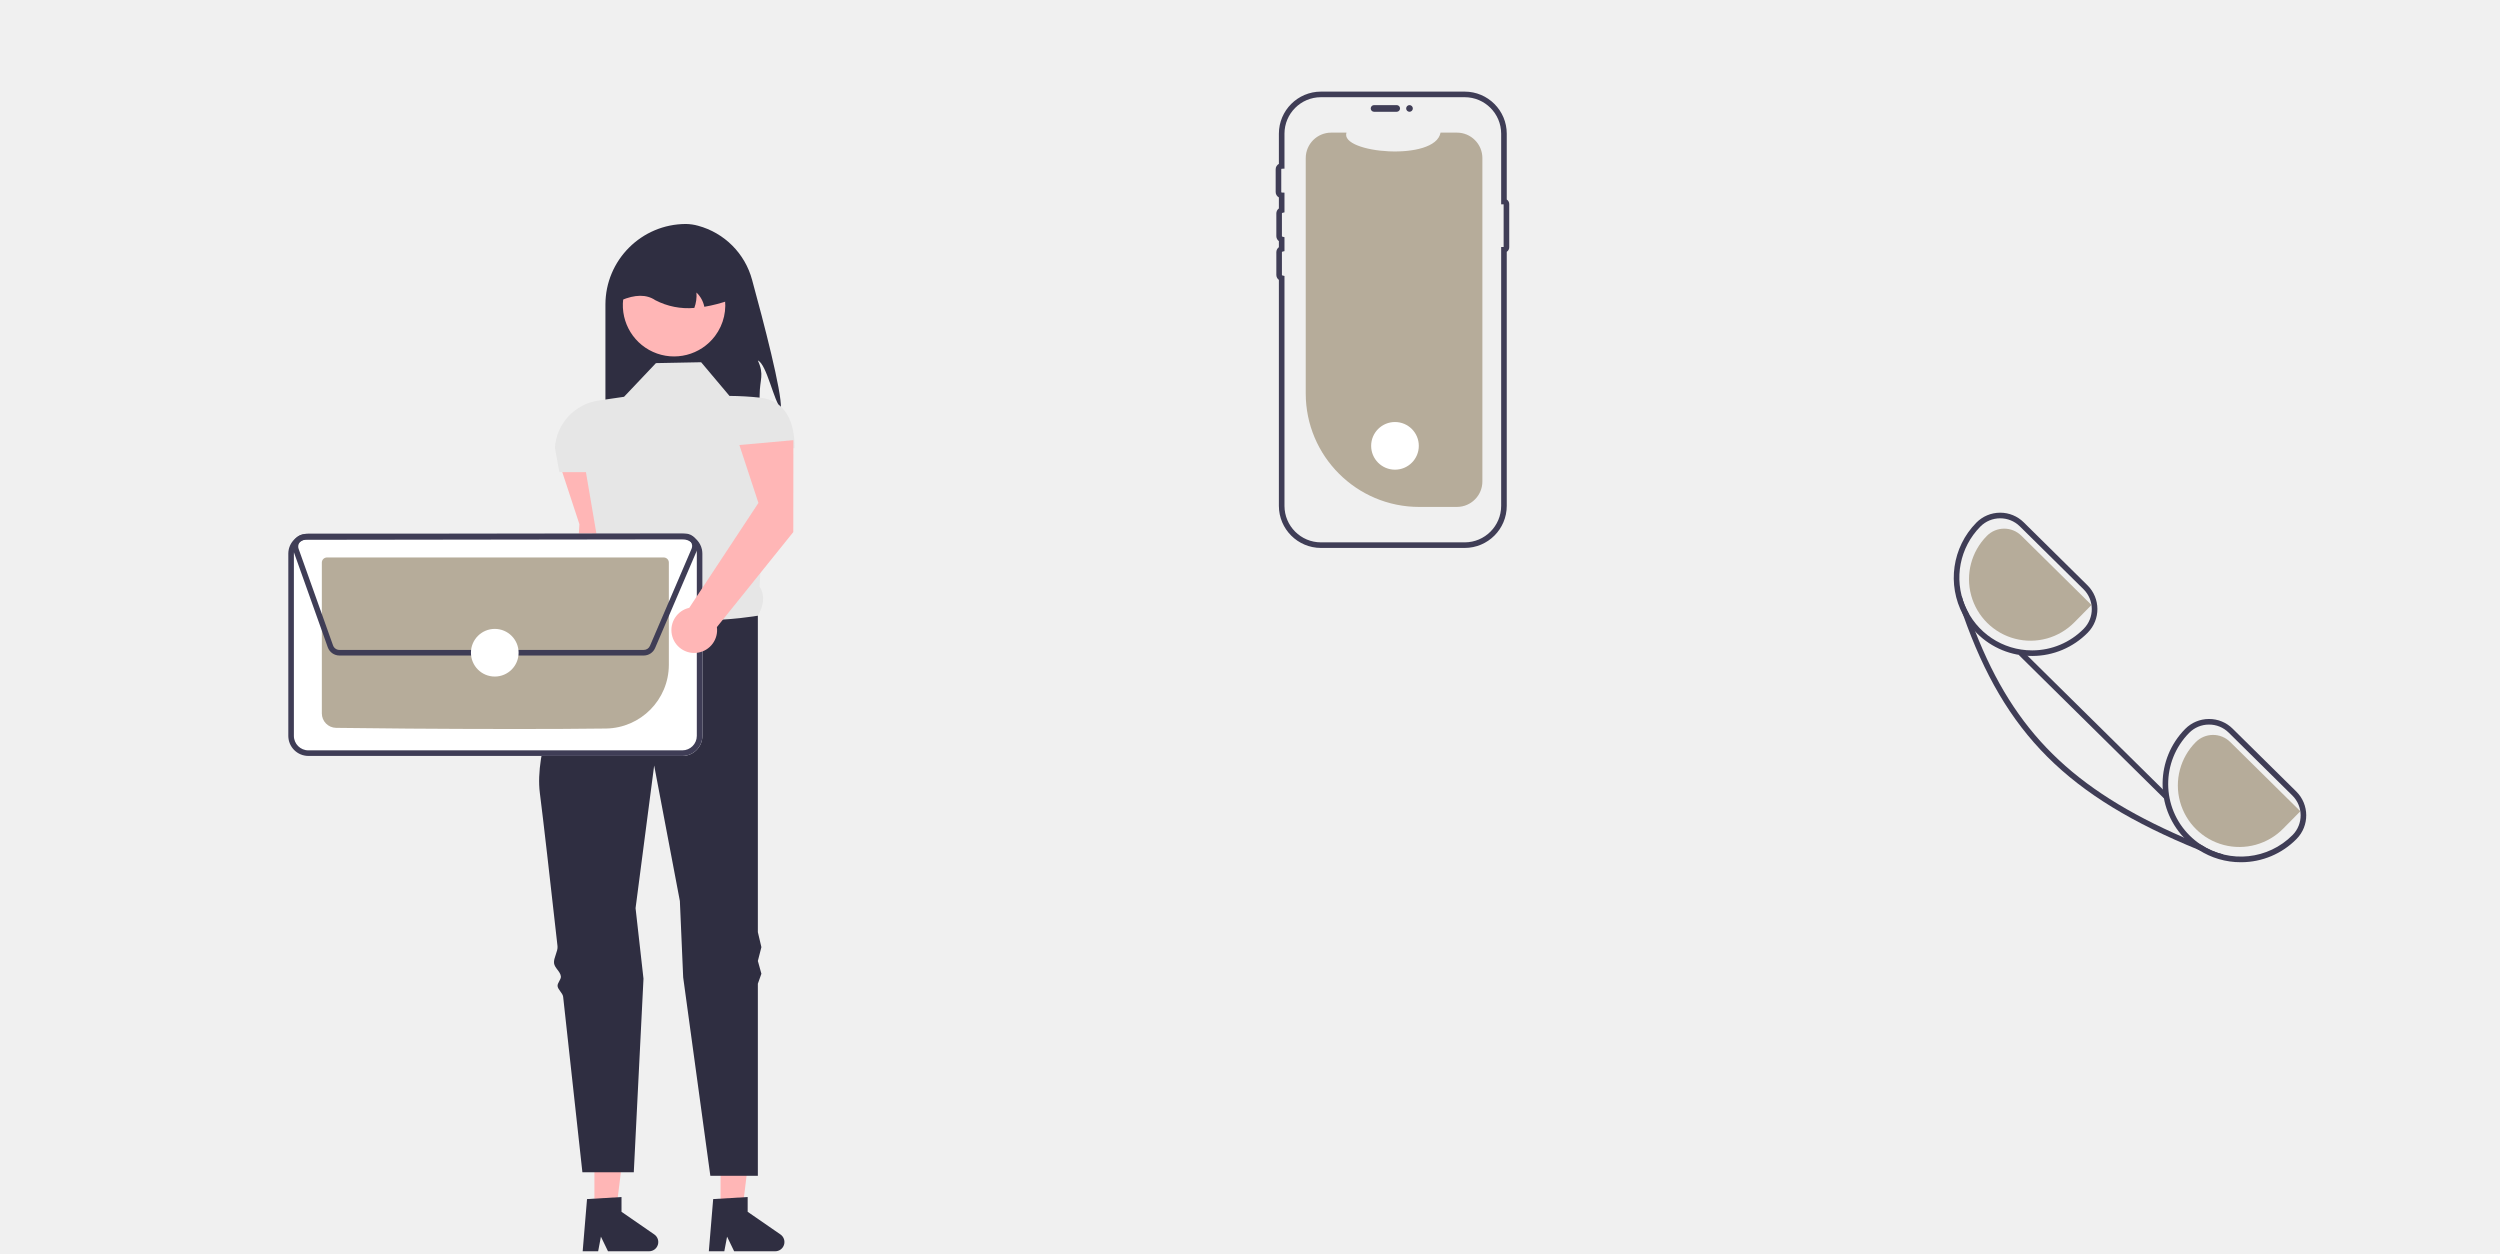
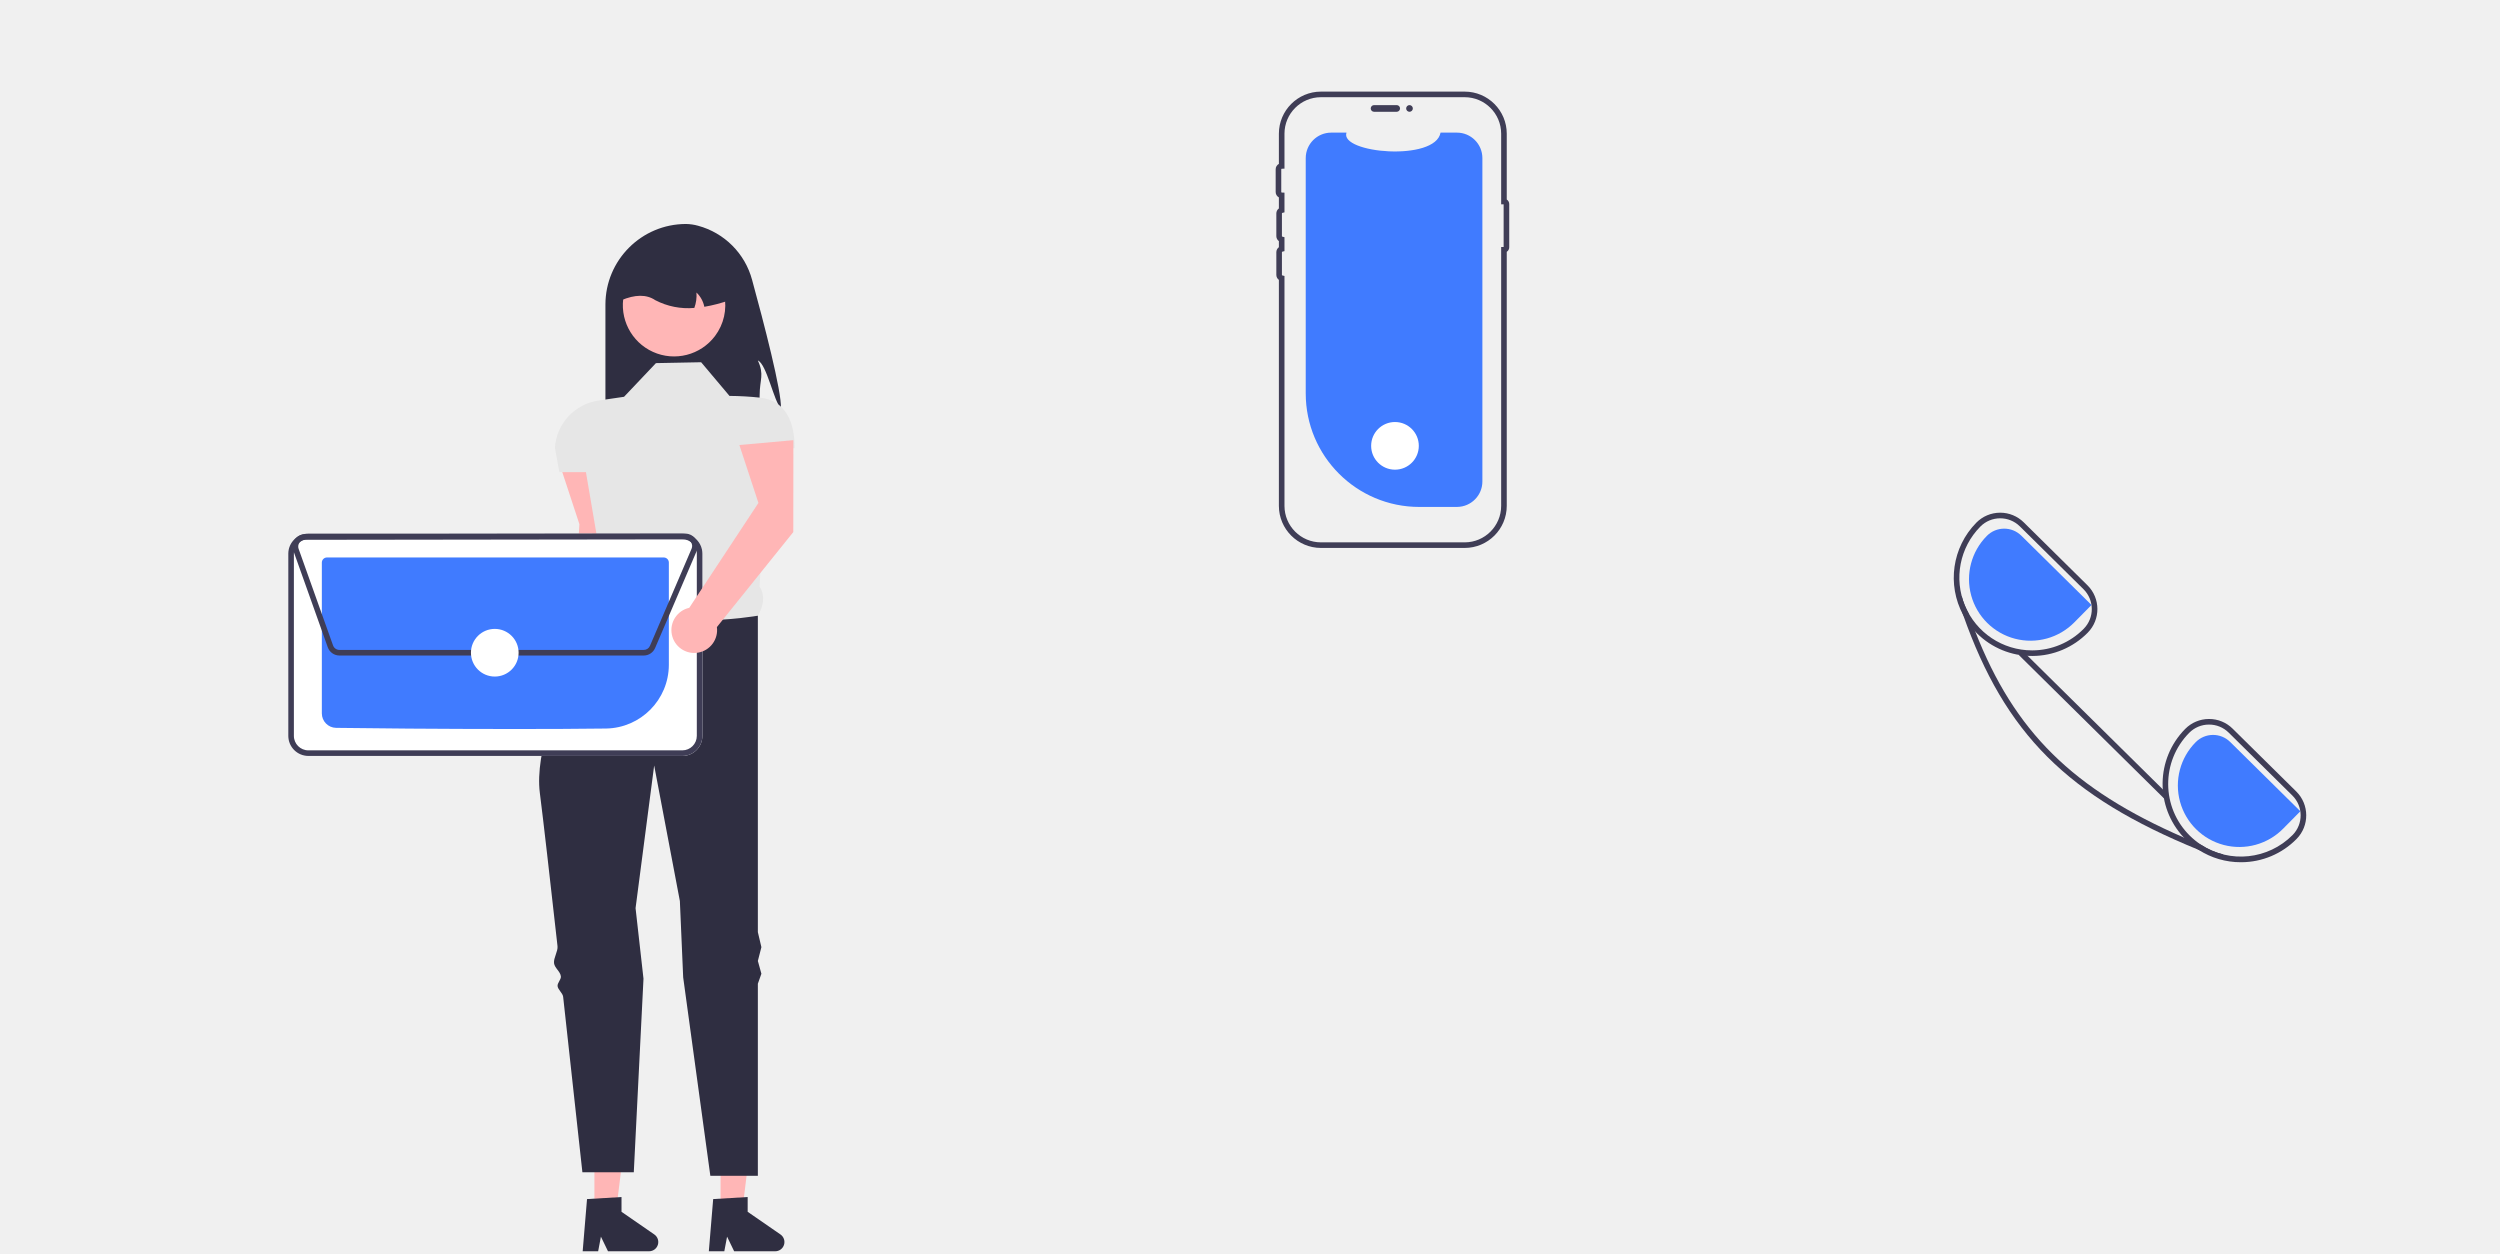
<svg xmlns="http://www.w3.org/2000/svg" data-name="Layer 1" width="894.249" height="448.282" viewBox="0 0 894.249 448.282">
  <path d="M447.37,674.141q-40.475,0-80.829-1.449c-38.44-1.381-78.19-2.808-115.136-23.299-25.845-14.333-48.735-37.329-66.194-66.504a223.77,223.77,0,0,1-25.369-63.604,261.476,261.476,0,0,1,.953-123.779,219.834,219.834,0,0,1,14.741-40.4c26.943-55.793,76.085-93.246,134.826-102.754a6.807,6.807,0,0,1,1.463-.031c.264.014.528.029.796.018l.346-.11a16.882,16.882,0,0,1,2.721-.698c90.594-13.487,186.365,13.802,276.952,78.914,70.042,50.351,162.868,77.464,283.781,82.889l1.717.09c33.66,1.934,66.218,15.811,94.16,40.133,27.579,24.006,48.287,56.034,59.884,92.624,1.426,4.461,2.733,9.104,3.884,13.801a26.039,26.039,0,0,1-6.941,24.69v.009l-.301.31c-.725.721-1.488,1.412-2.267,2.056l-.917.756c-7.727,6.365-13.83,11.394-21.135,15.299a64.983,64.983,0,0,1-15.419,5.821c-29.465,7.184-59.388,13.844-88.936,19.797-57.385,11.57-116.281,21.115-175.054,28.368A2269.141,2269.141,0,0,1,447.37,674.141Zm-136.232-419.845a3.507,3.507,0,0,0-.539.037c-58.192,9.419-106.869,46.504-133.544,101.745a217.624,217.624,0,0,0-14.595,40,259.188,259.188,0,0,0-.941,122.681,221.622,221.622,0,0,0,25.123,62.996c17.288,28.889,39.944,51.654,65.518,65.836,36.614,20.308,76.176,21.729,114.436,23.102a2266.314,2266.314,0,0,0,358.315-15.595c58.735-7.249,117.593-16.787,174.94-28.351,29.528-5.948,59.43-12.604,88.875-19.783a63.358,63.358,0,0,0,15.047-5.679c7.157-3.826,13.202-8.807,20.855-15.111l.917-.755c.67-.554,1.329-1.146,1.958-1.761l.181-.189c6.289-6.339,8.735-14.702,6.71-22.944v-.001c-1.139-4.646-2.432-9.24-3.844-13.655-23.69-74.746-84.974-127.569-152.496-131.447l-1.707-.09c-55.232-2.479-103.564-9.344-147.752-20.99-52.75-13.902-98.801-34.83-136.876-62.201-90.242-64.862-185.613-92.049-275.811-78.626a15.473,15.473,0,0,0-2.479.643l-.623.174a9.374,9.374,0,0,1-1.062-.013C311.537,254.307,311.335,254.296,311.138,254.296Z" transform="translate(-152.8755 -225.8589)" fill="#f0f0f0" />
  <path d="M432.202,371.915c-2.498-2.397-5.053-15.762-8.242-17.118,2.384,5.269.653,6.663.64,12.446a39.123,39.123,0,0,1-1.141,9.745H369.435V334.825a28.847,28.847,0,0,1,28.848-28.848,17.214,17.214,0,0,1,4.276.626A27.428,27.428,0,0,1,421.909,326.007C426.028,341.061,432.578,366.119,432.202,371.915Z" transform="translate(-152.8755 -225.8589)" fill="#2f2e41" />
  <path d="M372.605,423.782l.027-32.863L353.314,392.645l6.818,20.726-3.191,52.096a8.173,8.173,0,1,0,9.89,6.889Z" transform="translate(-152.8755 -225.8589)" fill="#ffb6b6" />
  <polygon points="257.746 432.76 265.55 432.759 269.263 402.657 257.744 402.657 257.746 432.76" fill="#ffb6b6" />
  <path d="M407.978,654.769l12.337-.736v5.286l11.729,8.101a3.302,3.302,0,0,1-1.876,6.019H415.481L412.949,668.209l-.988,5.228h-5.538Z" transform="translate(-152.8755 -225.8589)" fill="#2f2e41" />
  <polygon points="212.62 432.76 220.425 432.759 224.137 402.657 212.619 402.657 212.62 432.76" fill="#ffb6b6" />
  <path d="M362.853,654.769l12.337-.736v5.286l11.729,8.101a3.302,3.302,0,0,1-1.876,6.019H370.355l-2.532-5.228-.988,5.228H361.297Z" transform="translate(-152.8755 -225.8589)" fill="#2f2e41" />
  <path d="M403.672,355.43l-16.167.317-11.412,12.046-9.149,1.342a18.266,18.266,0,0,0-15.577,16.897v0l1.585,8.706h9.51l5.502,32.303c-2.139,5.451-2.285,9.754,2.107,11.444l13.631,25.678L423.96,446.094c2.042-3.51,2.696-7.036.609-10.464l2.878-49.45h9.677v0c0-9.249-3.128-17.046-12.32-18.075a108.654,108.654,0,0,0-10.989-.629Z" transform="translate(-152.8755 -225.8589)" fill="#e6e6e6" />
  <path d="M423.96,446.094s-39.309,6.974-53.891-7.608c0,0-1.48,2.513-3.711,6.682-.642,1.199-1.881,2.011-2.629,3.463-.68,1.32-2.429,2.942-3.17,4.439-.596,1.204.36,2.777-.26,4.078-7.468,15.664-16.193,37.759-14.322,52.348,1.206,9.409,3.698,31.302,6.322,54.816.205,1.837-1.455,4.197-1.249,6.049.194,1.746,2.255,2.984,2.45,4.734.129,1.162-1.31,2.348-1.181,3.508.141,1.273,1.85,2.522,1.991,3.79,3.594,32.468,6.886,62.781,6.886,62.781h18.386l3.469-69.232-2.835-25.236,6.657-51.038,9.193,48.502,1.183,27.297,9.715,70.975H423.96v-68.708l1.268-3.569-1.268-4.578,1.268-4.932-1.268-5.372Z" transform="translate(-152.8755 -225.8589)" fill="#2f2e41" />
  <path d="M408.634,346.055a18.326,18.326,0,1,1,3.175-15.314c.053.22.097.438.14.665A18.301,18.301,0,0,1,408.634,346.055Z" transform="translate(-152.8755 -225.8589)" fill="#ffb6b6" />
  <path d="M404.813,335.598a9.633,9.633,0,0,0-2.815-5.104,13.142,13.142,0,0,1-.761,5.51,25.395,25.395,0,0,1-13.955-2.764c-3.233-2.194-7.348-2.004-12.141,0a17.75,17.75,0,0,1,17.752-17.752h3.17a17.756,17.756,0,0,1,17.752,17.752A52.852,52.852,0,0,1,404.813,335.598Z" transform="translate(-152.8755 -225.8589)" fill="#2f2e41" />
  <circle cx="113.249" cy="285" r="51" fill="#f0f0f0" />
  <circle cx="438.249" cy="51" r="51" fill="#f0f0f0" />
  <circle cx="843.249" cy="293" r="51" fill="#f0f0f0" />
-   <path d="M683.125,282.421V398.067A9.119,9.119,0,0,1,674.101,407.186a.802.802,0,0,1-.1.004H660.541a40.606,40.606,0,0,1-40.606-40.606v-84.163a9.123,9.123,0,0,1,9.123-9.123l5.454,0c-2.527,7.371,31.765,10.474,33.648,0l5.841,0A9.123,9.123,0,0,1,683.125,282.421Z" transform="translate(-152.8755 -225.8589)" fill="#b6ac9a" />
+   <path d="M683.125,282.421V398.067A9.119,9.119,0,0,1,674.101,407.186a.802.802,0,0,1-.1.004H660.541a40.606,40.606,0,0,1-40.606-40.606v-84.163a9.123,9.123,0,0,1,9.123-9.123l5.454,0c-2.527,7.371,31.765,10.474,33.648,0l5.841,0A9.123,9.123,0,0,1,683.125,282.421Z" transform="translate(-152.8755 -225.8589)" fill="#407bff" />
  <path d="M643.182,264.65a1.197,1.197,0,0,1,1.196-1.196h8.13a1.196,1.196,0,0,1,0,2.391h-8.13A1.197,1.197,0,0,1,643.182,264.65Z" transform="translate(-152.8755 -225.8589)" fill="#3f3d56" />
  <path d="M676.794,421.859h-51.416a15.063,15.063,0,0,1-15.046-15.046V325.972a2.187,2.187,0,0,1-.911-1.779v-8.13a2.186,2.186,0,0,1,.911-1.778v-2.182a2.186,2.186,0,0,1-.911-1.778v-8.131a2.186,2.186,0,0,1,.911-1.778v-3.944a2.184,2.184,0,0,1-1.15-1.93v-8.13a2.184,2.184,0,0,1,1.15-1.93V273.674A15.063,15.063,0,0,1,625.378,258.628h51.416a15.063,15.063,0,0,1,15.046,15.046V297.23a1.886,1.886,0,0,1,.886,1.598v15.503a1.887,1.887,0,0,1-.886,1.599V406.813A15.063,15.063,0,0,1,676.794,421.859ZM625.378,260.628a13.061,13.061,0,0,0-13.046,13.046v12.508l-.962.037a.195.195,0,0,0-.188.192V294.541a.196.196,0,0,0,.188.192l.962.037v7.049l-.761.188a.197.197,0,0,0-.15.187v8.131a.197.197,0,0,0,.15.187l.761.188v4.991l-.761.188a.197.197,0,0,0-.15.187v8.13a.197.197,0,0,0,.15.187l.761.188V406.813a13.061,13.061,0,0,0,13.046,13.046h51.416a13.061,13.061,0,0,0,13.046-13.046V314.217h.886V298.942h-.886V273.674a13.061,13.061,0,0,0-13.046-13.046Z" transform="translate(-152.8755 -225.8589)" fill="#3f3d56" />
  <circle cx="504.176" cy="38.791" r="1.196" fill="#3f3d56" />
  <path d="M396.956,496.262H263.168a7.188,7.188,0,0,1-7.17-7.169v-65.189a7.188,7.188,0,0,1,7.169-7.17H396.955a7.188,7.188,0,0,1,7.17,7.169v65.189A7.188,7.188,0,0,1,396.956,496.262Z" transform="translate(-152.8755 -225.8589)" fill="#fff" />
  <path d="M396.956,496.262H263.168a7.188,7.188,0,0,1-7.17-7.169v-65.189a7.188,7.188,0,0,1,7.169-7.17H396.955a7.188,7.188,0,0,1,7.17,7.169v65.189A7.188,7.188,0,0,1,396.956,496.262ZM263.168,418.734a5.185,5.185,0,0,0-5.17,5.171v65.187a5.185,5.185,0,0,0,5.171,5.17H396.954a5.185,5.185,0,0,0,5.171-5.171v-65.187a5.185,5.185,0,0,0-5.171-5.17Z" transform="translate(-152.8755 -225.8589)" fill="#3f3d56" />
-   <path d="M337.232,486.628c-26.386,0-53.899-.252-64.164-.416a5.176,5.176,0,0,1-5.07-5.155V427.095a1.83,1.83,0,0,1,1.823-1.828H390.297a1.829,1.829,0,0,1,1.827,1.823v36.612a22.842,22.842,0,0,1-22.457,22.752C360.1,486.579,348.771,486.628,337.232,486.628Z" transform="translate(-152.8755 -225.8589)" fill="#b6ac9a" />
+   <path d="M337.232,486.628c-26.386,0-53.899-.252-64.164-.416a5.176,5.176,0,0,1-5.07-5.155V427.095a1.83,1.83,0,0,1,1.823-1.828H390.297a1.829,1.829,0,0,1,1.827,1.823v36.612a22.842,22.842,0,0,1-22.457,22.752C360.1,486.579,348.771,486.628,337.232,486.628Z" transform="translate(-152.8755 -225.8589)" fill="#407bff" />
  <path d="M383.146,460.339H274.287a4.438,4.438,0,0,1-4.164-2.936l-12.321-34.566a4.423,4.423,0,0,1,4.158-5.907l136.072-.189a4.423,4.423,0,0,1,4.359,5.198l.105.044-.391.912-.004.009-14.895,34.755A4.41,4.41,0,0,1,383.146,460.339Zm14.892-41.598-136.075.189a2.423,2.423,0,0,0-2.278,3.235l12.321,34.565a2.433,2.433,0,0,0,2.282,1.608H383.146a2.413,2.413,0,0,0,2.222-1.467l14.896-34.756.732.314-.732-.314a2.421,2.421,0,0,0-2.226-3.375Z" transform="translate(-152.8755 -225.8589)" fill="#3f3d56" />
  <circle cx="176.983" cy="233.48" r="8.524" fill="#fff" />
  <circle cx="498.983" cy="159.48" r="8.524" fill="#fff" />
  <path d="M974.255,508.979l-22.77-22.48a11.884,11.884,0,0,0-8.43-3.46h-.08a11.914,11.914,0,0,0-8.46,3.56,27.991,27.991,0,0,0-.49,38.84c.24.26.49.51.74.76a27.248,27.248,0,0,0,4.56,3.65,27.676,27.676,0,0,0,15.11,4.43h.17a27.826,27.826,0,0,0,19.75-8.32,12.023,12.023,0,0,0-.1-16.98Zm-1.32,15.57a26.092,26.092,0,0,1-32.76,3.48,26.786,26.786,0,0,1-4.01-3.25,26.002,26.002,0,0,1-.23-36.77,9.913,9.913,0,0,1,7.06-2.97h.06a9.911,9.911,0,0,1,7.02,2.88l22.77,22.49a10.007,10.007,0,0,1,.09,14.14Z" transform="translate(-152.8755 -225.8589)" fill="#3f3d56" />
  <path d="M899.545,435.199l-22.77-22.49a11.926,11.926,0,0,0-8.43-3.46h-.07a11.947,11.947,0,0,0-8.47,3.57,28.077,28.077,0,0,0-4.72,33l.01.01a27.562,27.562,0,0,0,4.33,5.93c.19.22.41.44.63.66a27.835,27.835,0,0,0,19.67,8.08h.18a27.854,27.854,0,0,0,19.75-8.33,11.999,11.999,0,0,0-.11-16.97Zm-1.32,15.57a25.855,25.855,0,0,1-18.33,7.73h-.17a26,26,0,0,1-18.49-44.27,10.008,10.008,0,0,1,14.14-.09l22.77,22.48A10.019,10.019,0,0,1,898.225,450.769Z" transform="translate(-152.8755 -225.8589)" fill="#3f3d56" />
-   <path d="M975.71,516.046l-25.103-24.794a8.727,8.727,0,0,0-12.327.076,22,22,0,1,0,31.305,30.919Z" transform="translate(-152.8755 -225.8589)" fill="#b6ac9a" />
-   <path d="M901.004,442.262l-25.103-24.794a8.727,8.727,0,0,0-12.327.076,22,22,0,1,0,31.305,30.919Z" transform="translate(-152.8755 -225.8589)" fill="#b6ac9a" />
+   <path d="M975.71,516.046l-25.103-24.794a8.727,8.727,0,0,0-12.327.076,22,22,0,1,0,31.305,30.919Z" transform="translate(-152.8755 -225.8589)" fill="#407bff" />
+   <path d="M901.004,442.262l-25.103-24.794a8.727,8.727,0,0,0-12.327.076,22,22,0,1,0,31.305,30.919Z" transform="translate(-152.8755 -225.8589)" fill="#407bff" />
  <path d="M948.125,531.489l-.6,1.58q-4.23-1.605-8.2-3.22c-46.88-19.13-69.26-41.52-84.23-84.02l-.01-.01q-1.065-3-2.07-6.14l1.58-.51a25.542,25.542,0,0,0,2.3,5.78q1.23,3.495,2.53,6.81c14.07,35.87,34.82,56.37,74.6,73.68q3,1.305,6.15,2.59A26.087,26.087,0,0,0,948.125,531.489Z" transform="translate(-152.8755 -225.8589)" fill="#3f3d56" />
  <rect x="900.623" y="448.539" width="2.001" height="73" transform="translate(-229.9252 559.8239) rotate(-45.35527)" fill="#3f3d56" />
  <path d="M436.64,416.173l.027-32.863-19.318,1.726,6.818,20.726-24.747,37.514a8.173,8.173,0,1,0,9.89,6.889Z" transform="translate(-152.8755 -225.8589)" fill="#ffb6b6" />
</svg>
